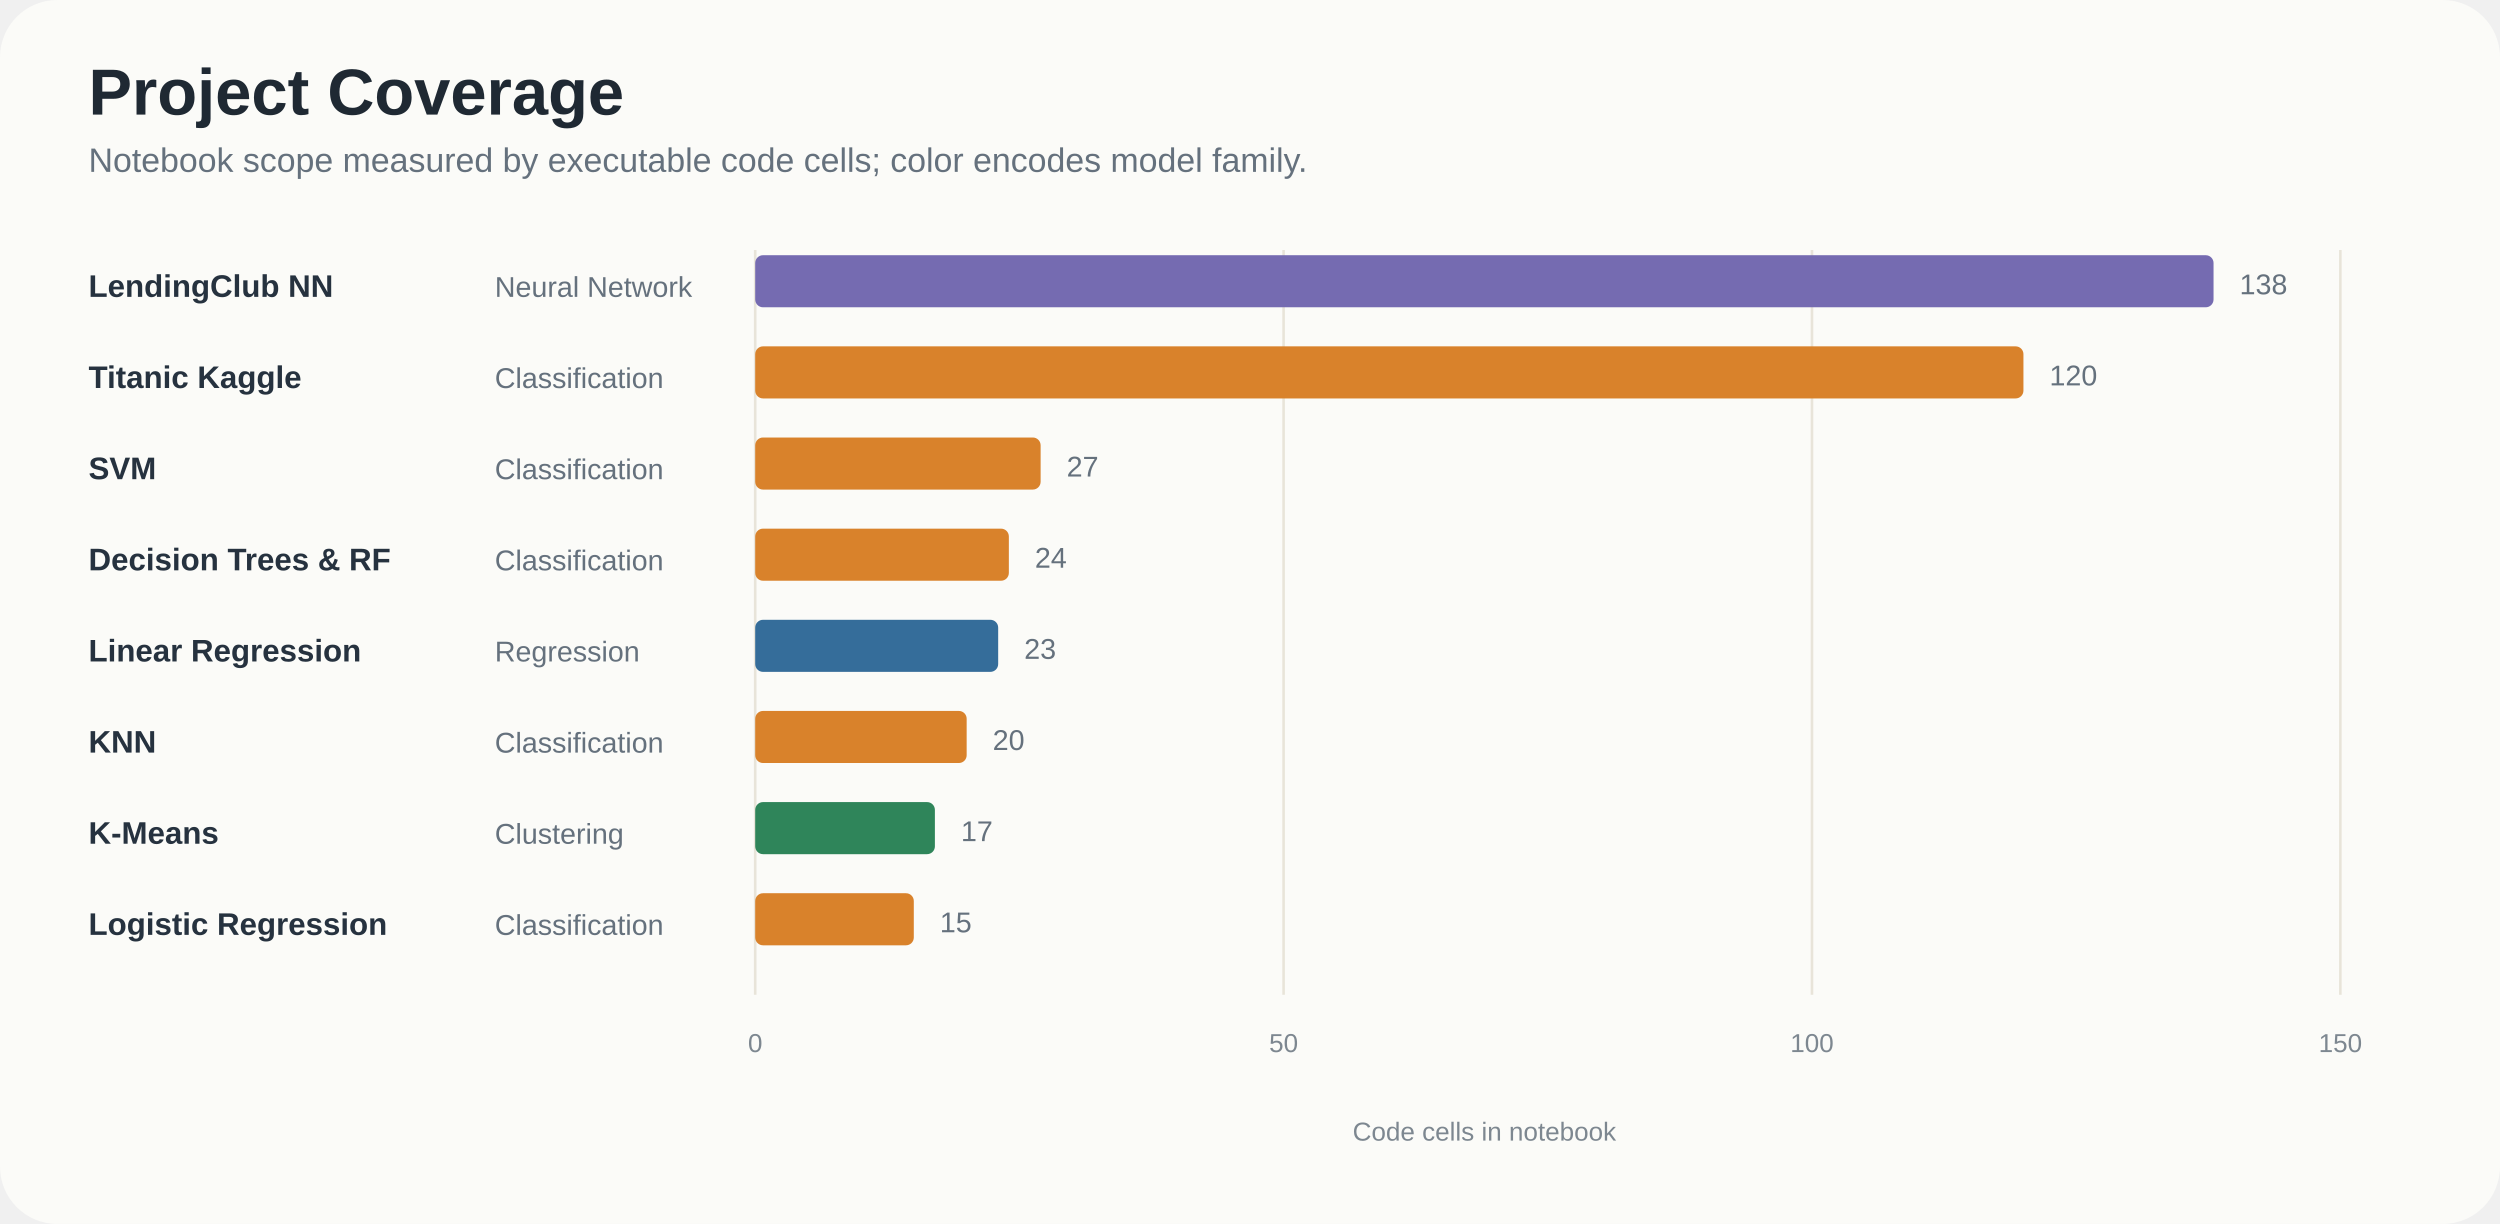
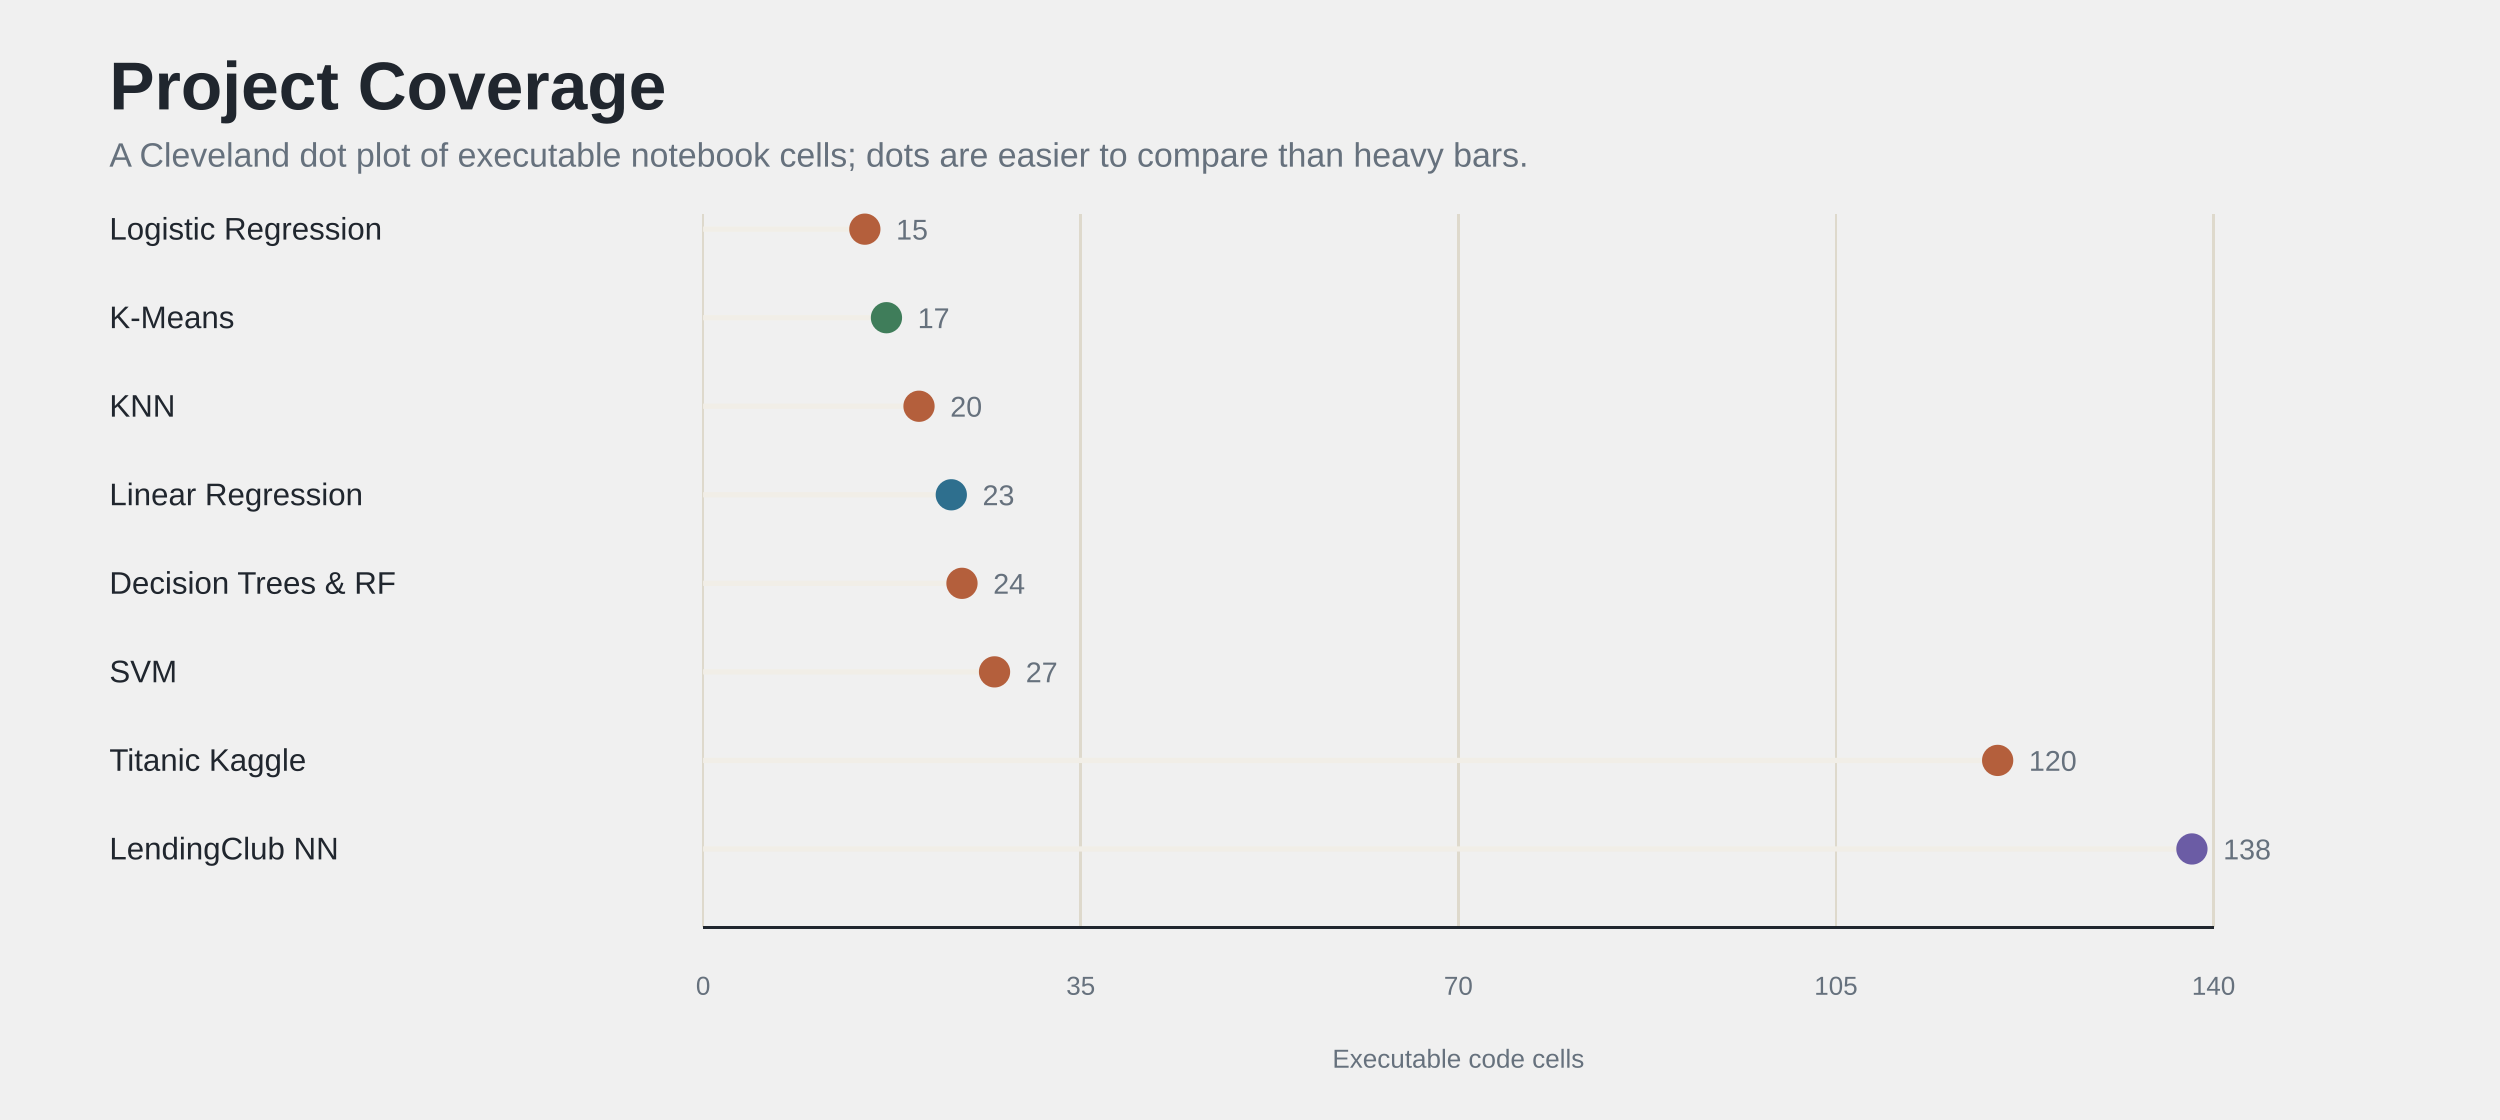
- <svg xmlns="http://www.w3.org/2000/svg" width="960" height="470" viewBox="0 0 960 470" role="img">
+ <svg xmlns="http://www.w3.org/2000/svg" width="960" height="430" viewBox="0 0 960 430" role="img">
  <style>
- .bg{fill:#fbfbf8}.panel{fill:#fff;stroke:#d9d6cc;stroke-width:1}.title{font:700 25px Arial,Helvetica,sans-serif;fill:#1f2933}.subtitle{font:400 13px Arial,Helvetica,sans-serif;fill:#65717d}.label{font:700 12px Arial,Helvetica,sans-serif;fill:#26323f}.small{font:400 11px Arial,Helvetica,sans-serif;fill:#65717d}.tiny{font:400 10px Arial,Helvetica,sans-serif;fill:#7d8790}.num{font:700 27px Arial,Helvetica,sans-serif;fill:#1f2933}.axis{font:400 10px Arial,Helvetica,sans-serif;fill:#7d8790}.grid{stroke:#e8e4d9;stroke-width:1}.blue{fill:#356d9a}.orange{fill:#d9822b}.green{fill:#2f855a}.purple{fill:#756bb1}.red{fill:#c94c4c}.gray{fill:#8a94a3}
+ .title{font:700 26px Arial,Helvetica,sans-serif;fill:#20262e}
+ .subtitle{font:400 13px Arial,Helvetica,sans-serif;fill:#66717d}
+ .label{font:700 12px Arial,Helvetica,sans-serif;fill:#20262e}
+ .text{font:400 12px Arial,Helvetica,sans-serif;fill:#20262e}
+ .small{font:400 11px Arial,Helvetica,sans-serif;fill:#66717d}
+ .tiny{font:400 10px Arial,Helvetica,sans-serif;fill:#66717d}
+ .num{font:700 32px Arial,Helvetica,sans-serif;fill:#20262e}
+ .axis{font:400 10px Arial,Helvetica,sans-serif;fill:#66717d}
+ .grid{stroke:#ded9cc;stroke-width:1;shape-rendering:crispEdges}
+ .baseline{stroke:#20262e;stroke-width:1.1;shape-rendering:crispEdges}
</style>
-   <rect class="bg" width="960" height="470" rx="22" />
-   <text class="title" x="34" y="44">Project Coverage</text>
-   <text class="subtitle" x="34" y="66">Notebook scope measured by executable code cells; color encodes model family.</text>
-   <line class="grid" x1="290.0" y1="96" x2="290.0" y2="382" />
-   <text class="axis" x="290.0" y="404" text-anchor="middle">0</text>
-   <line class="grid" x1="492.9" y1="96" x2="492.9" y2="382" />
-   <text class="axis" x="492.9" y="404" text-anchor="middle">50</text>
-   <line class="grid" x1="695.8" y1="96" x2="695.8" y2="382" />
-   <text class="axis" x="695.8" y="404" text-anchor="middle">100</text>
-   <line class="grid" x1="898.7" y1="96" x2="898.7" y2="382" />
-   <text class="axis" x="898.7" y="404" text-anchor="middle">150</text>
-   <text class="label" x="34" y="114">LendingClub NN</text>
-   <text class="small" x="190" y="114">Neural Network</text>
-   <rect x="290" y="98" width="560.0" height="20" rx="3" fill="#756bb1" />
-   <text class="small" x="860.0" y="113">138</text>
-   <text class="label" x="34" y="149">Titanic Kaggle</text>
-   <text class="small" x="190" y="149">Classification</text>
-   <rect x="290" y="133" width="487.0" height="20" rx="3" fill="#d9822b" />
-   <text class="small" x="787.0" y="148">120</text>
-   <text class="label" x="34" y="184">SVM</text>
-   <text class="small" x="190" y="184">Classification</text>
-   <rect x="290" y="168" width="109.6" height="20" rx="3" fill="#d9822b" />
-   <text class="small" x="409.6" y="183">27</text>
-   <text class="label" x="34" y="219">Decision Trees &amp; RF</text>
-   <text class="small" x="190" y="219">Classification</text>
-   <rect x="290" y="203" width="97.4" height="20" rx="3" fill="#d9822b" />
-   <text class="small" x="397.4" y="218">24</text>
-   <text class="label" x="34" y="254">Linear Regression</text>
-   <text class="small" x="190" y="254">Regression</text>
-   <rect x="290" y="238" width="93.3" height="20" rx="3" fill="#356d9a" />
-   <text class="small" x="393.3" y="253">23</text>
-   <text class="label" x="34" y="289">KNN</text>
-   <text class="small" x="190" y="289">Classification</text>
-   <rect x="290" y="273" width="81.2" height="20" rx="3" fill="#d9822b" />
-   <text class="small" x="381.2" y="288">20</text>
-   <text class="label" x="34" y="324">K-Means</text>
-   <text class="small" x="190" y="324">Clustering</text>
-   <rect x="290" y="308" width="69.0" height="20" rx="3" fill="#2f855a" />
-   <text class="small" x="369.0" y="323">17</text>
-   <text class="label" x="34" y="359">Logistic Regression</text>
-   <text class="small" x="190" y="359">Classification</text>
-   <rect x="290" y="343" width="60.9" height="20" rx="3" fill="#d9822b" />
-   <text class="small" x="360.9" y="358">15</text>
-   <text class="axis" x="570" y="438" text-anchor="middle">Code cells in notebook</text>
+   <text class="title" x="42" y="42">Project Coverage</text>
+   <text class="subtitle" x="42" y="64">A Cleveland dot plot of executable notebook cells; dots are easier to compare than heavy bars.</text>
+   <line class="grid" x1="270.0" y1="82" x2="270.0" y2="356" />
+   <text class="axis" x="270.0" y="382" text-anchor="middle">0</text>
+   <line class="grid" x1="415.0" y1="82" x2="415.0" y2="356" />
+   <text class="axis" x="415.0" y="382" text-anchor="middle">35</text>
+   <line class="grid" x1="560.0" y1="82" x2="560.0" y2="356" />
+   <text class="axis" x="560.0" y="382" text-anchor="middle">70</text>
+   <line class="grid" x1="705.0" y1="82" x2="705.0" y2="356" />
+   <text class="axis" x="705.0" y="382" text-anchor="middle">105</text>
+   <line class="grid" x1="850.0" y1="82" x2="850.0" y2="356" />
+   <text class="axis" x="850.0" y="382" text-anchor="middle">140</text>
+   <line class="baseline" x1="270" y1="356" x2="850" y2="356" />
+   <text class="text" x="42" y="92">Logistic Regression</text>
+   <line x1="270" y1="88" x2="332.1" y2="88" stroke="#f1eee7" stroke-width="2" />
+   <circle cx="332.1" cy="88" r="6" fill="#B45F3C" />
+   <text class="small" x="344.1" y="92">15</text>
+   <text class="text" x="42" y="126">K-Means</text>
+   <line x1="270" y1="122" x2="340.4" y2="122" stroke="#f1eee7" stroke-width="2" />
+   <circle cx="340.4" cy="122" r="6" fill="#3F7D5A" />
+   <text class="small" x="352.4" y="126">17</text>
+   <text class="text" x="42" y="160">KNN</text>
+   <line x1="270" y1="156" x2="352.9" y2="156" stroke="#f1eee7" stroke-width="2" />
+   <circle cx="352.9" cy="156" r="6" fill="#B45F3C" />
+   <text class="small" x="364.9" y="160">20</text>
+   <text class="text" x="42" y="194">Linear Regression</text>
+   <line x1="270" y1="190" x2="365.3" y2="190" stroke="#f1eee7" stroke-width="2" />
+   <circle cx="365.3" cy="190" r="6" fill="#2E6F8E" />
+   <text class="small" x="377.3" y="194">23</text>
+   <text class="text" x="42" y="228">Decision Trees &amp; RF</text>
+   <line x1="270" y1="224" x2="369.4" y2="224" stroke="#f1eee7" stroke-width="2" />
+   <circle cx="369.4" cy="224" r="6" fill="#B45F3C" />
+   <text class="small" x="381.4" y="228">24</text>
+   <text class="text" x="42" y="262">SVM</text>
+   <line x1="270" y1="258" x2="381.9" y2="258" stroke="#f1eee7" stroke-width="2" />
+   <circle cx="381.9" cy="258" r="6" fill="#B45F3C" />
+   <text class="small" x="393.9" y="262">27</text>
+   <text class="text" x="42" y="296">Titanic Kaggle</text>
+   <line x1="270" y1="292" x2="767.1" y2="292" stroke="#f1eee7" stroke-width="2" />
+   <circle cx="767.1" cy="292" r="6" fill="#B45F3C" />
+   <text class="small" x="779.1" y="296">120</text>
+   <text class="text" x="42" y="330">LendingClub NN</text>
+   <line x1="270" y1="326" x2="841.7" y2="326" stroke="#f1eee7" stroke-width="2" />
+   <circle cx="841.7" cy="326" r="6" fill="#6B5CA5" />
+   <text class="small" x="853.7" y="330">138</text>
+   <text class="axis" x="560" y="410" text-anchor="middle">Executable code cells</text>
</svg>
